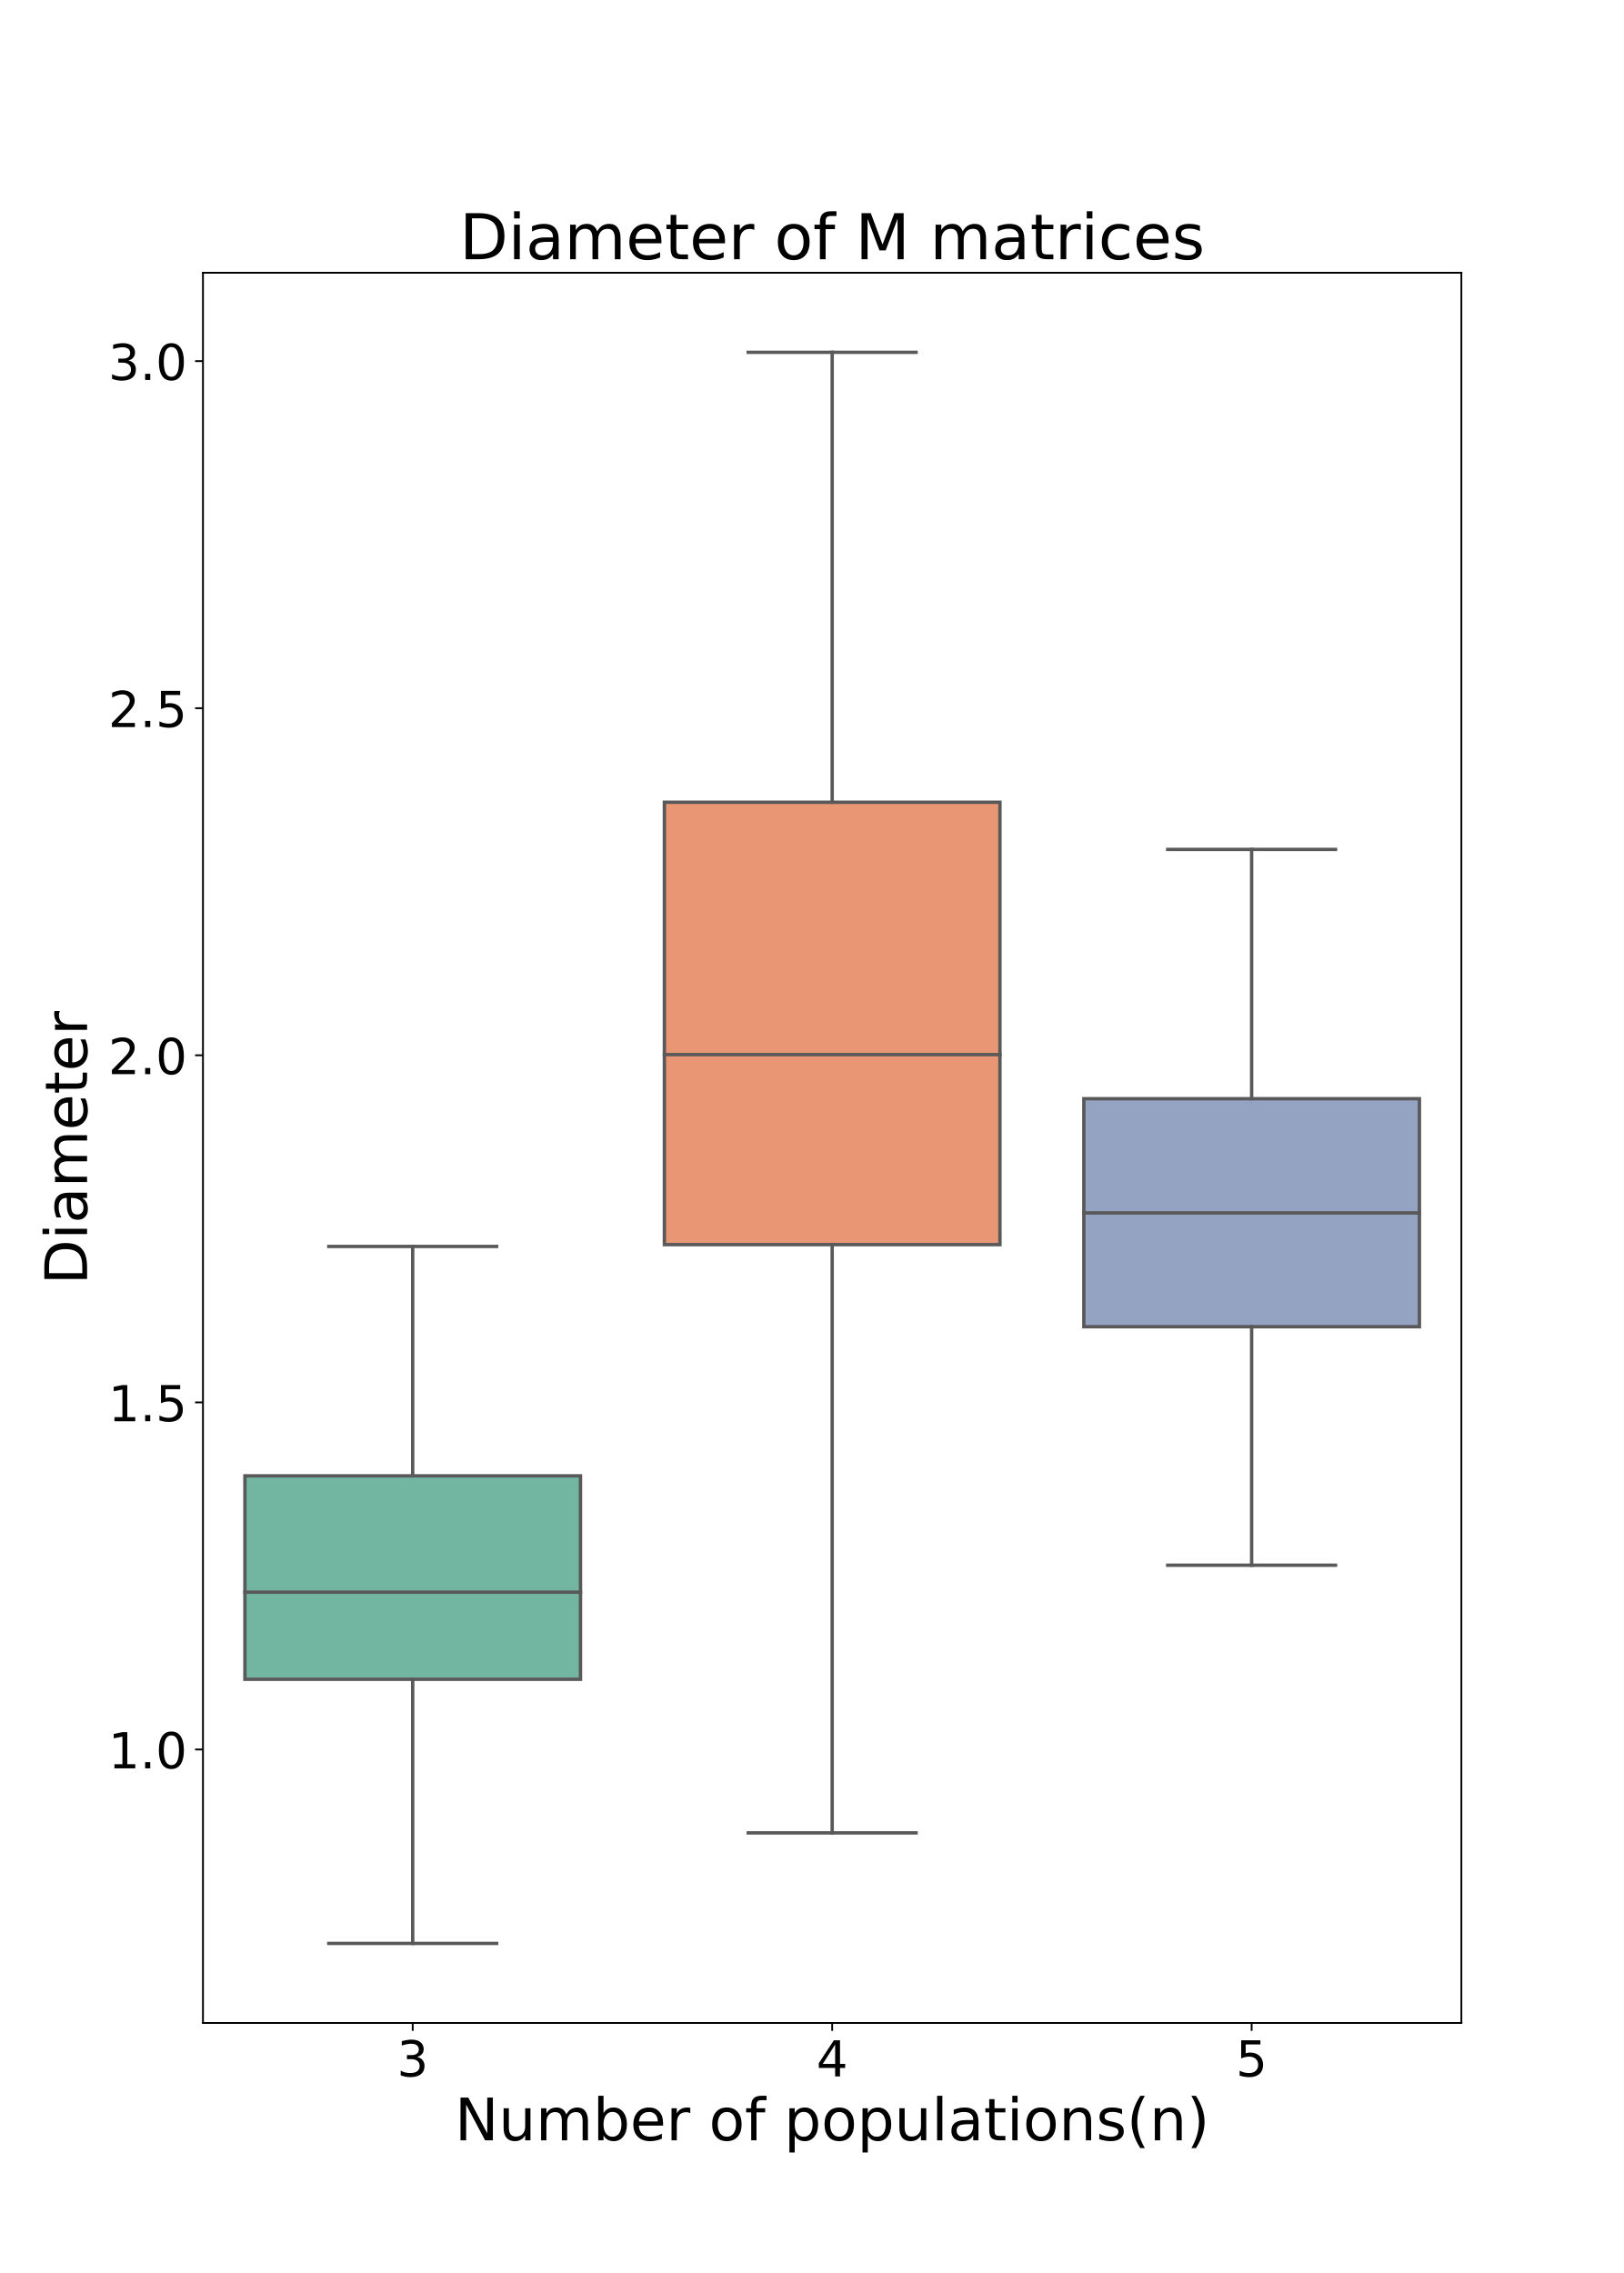
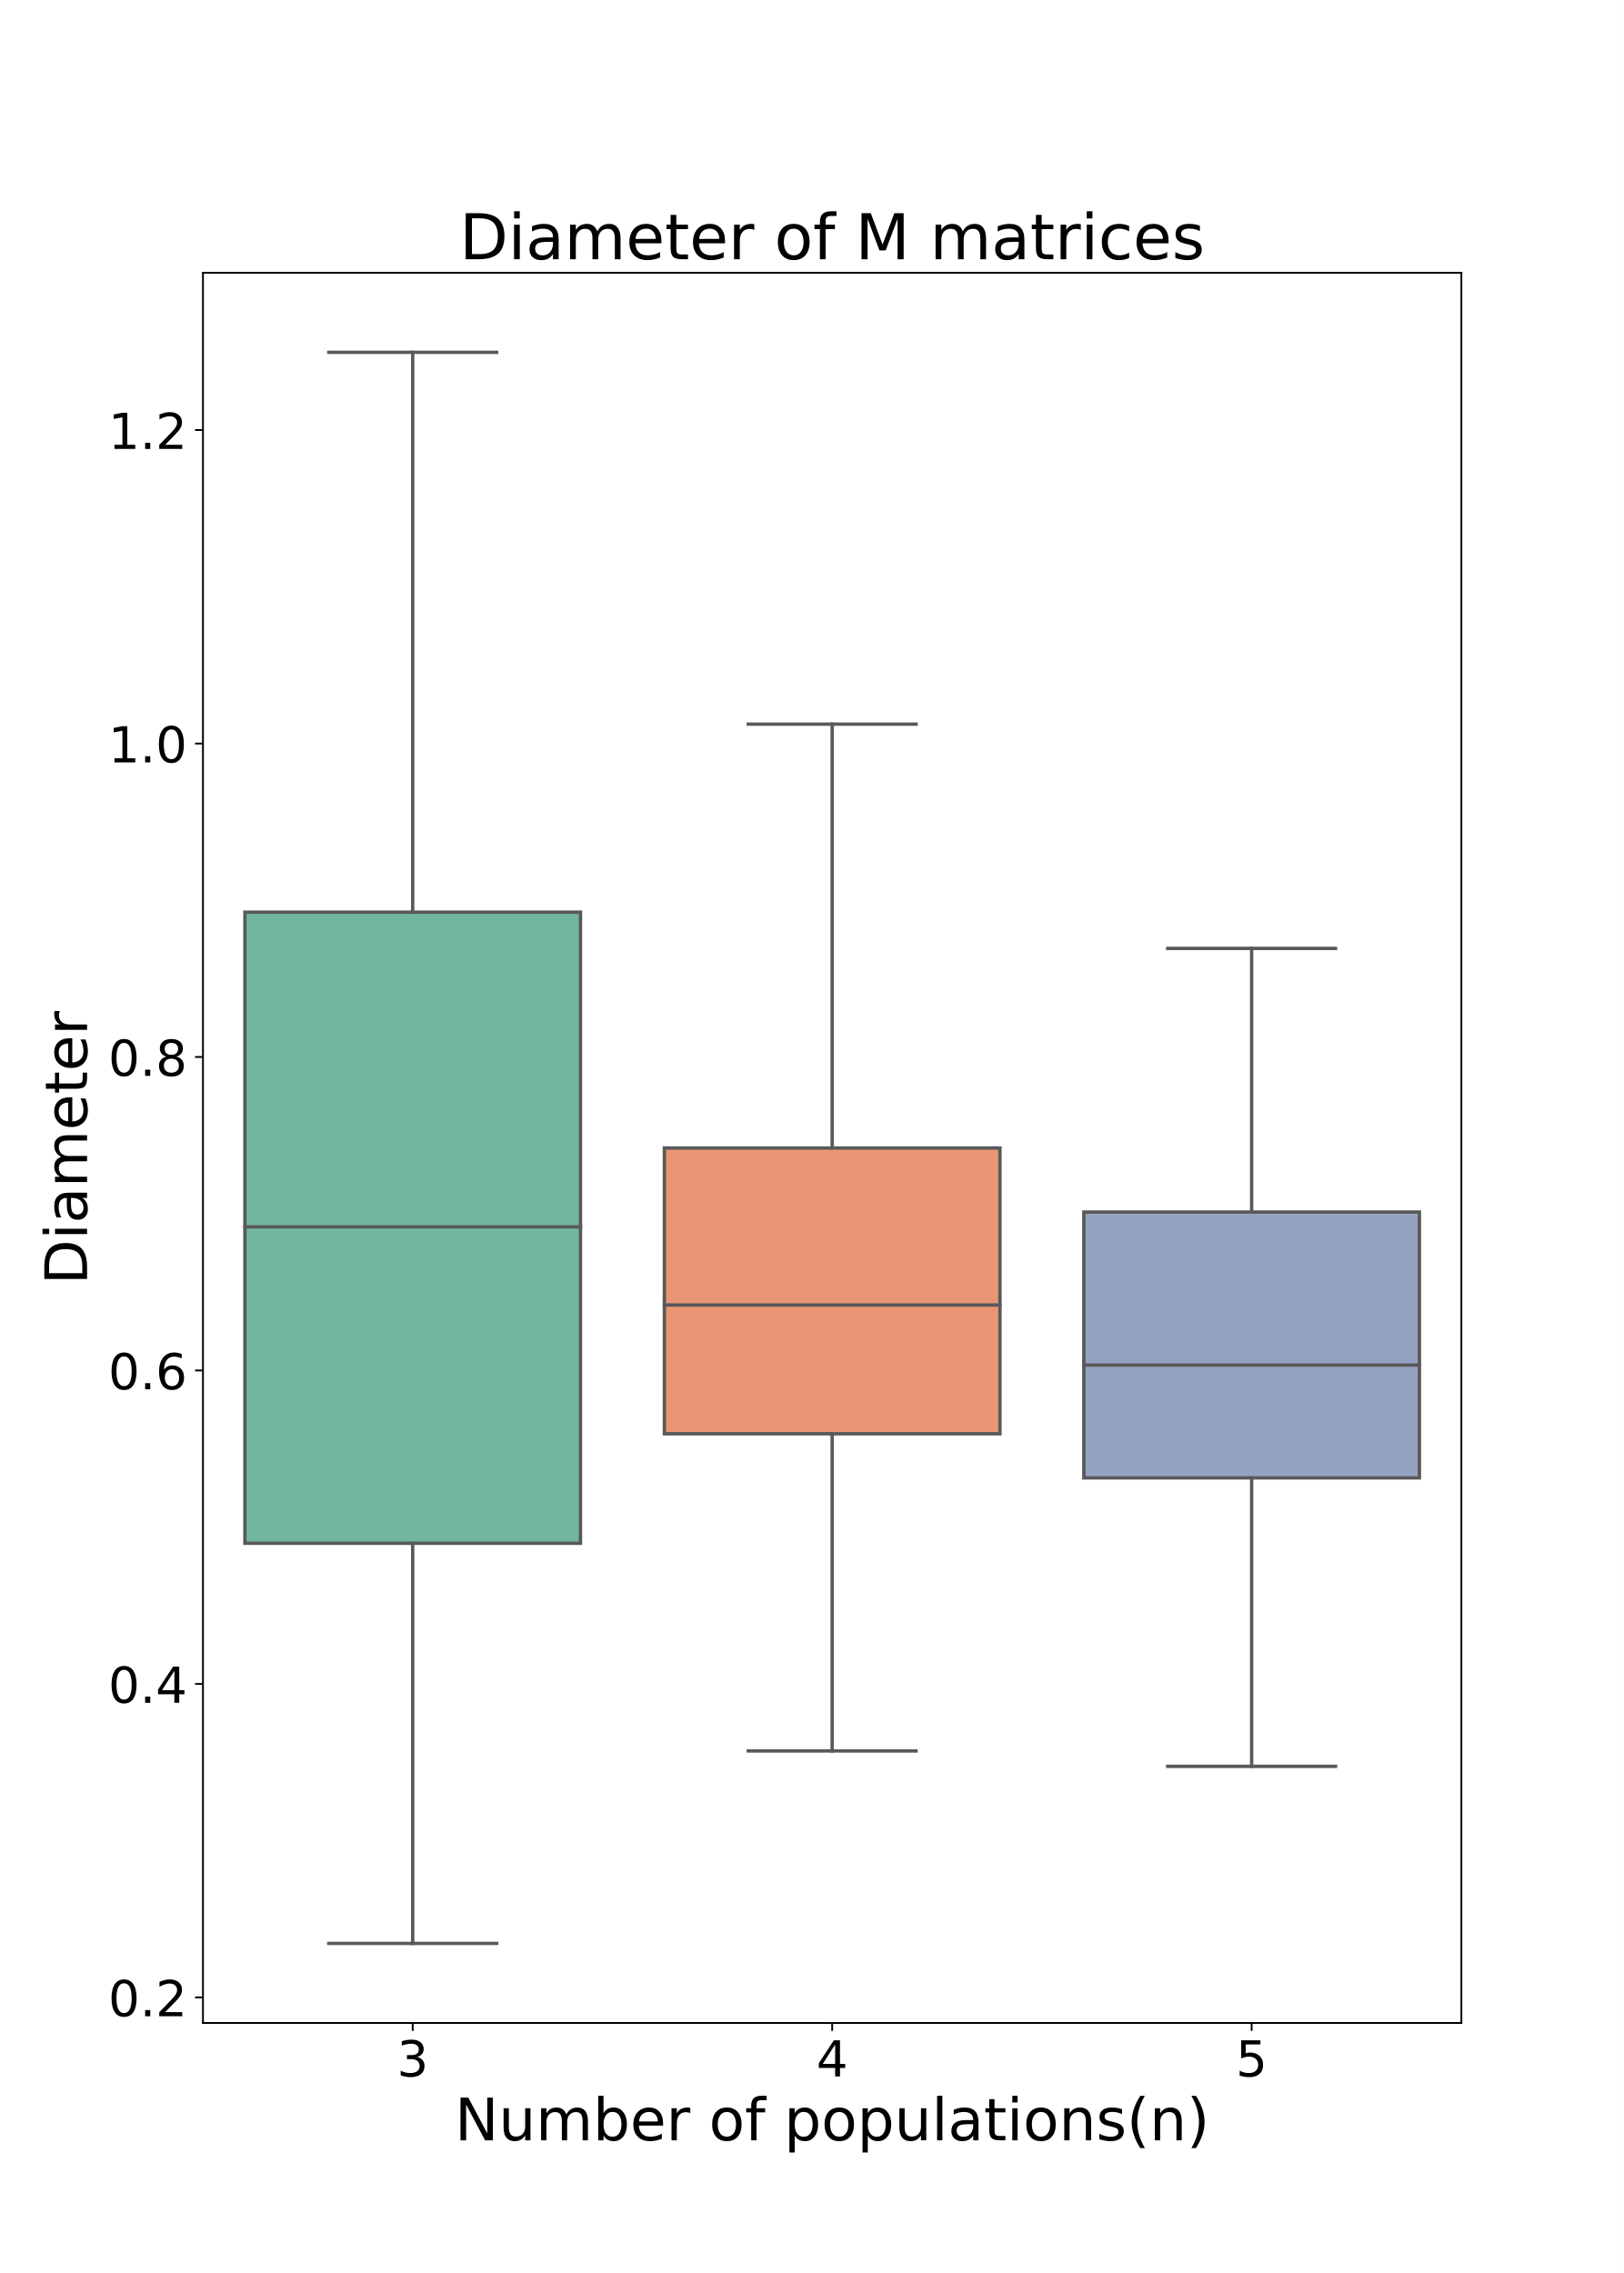
<svg xmlns="http://www.w3.org/2000/svg" xmlns:xlink="http://www.w3.org/1999/xlink" width="720pt" height="1008pt" viewBox="0 0 720 1008" version="1.1">
  <defs>
    <style type="text/css">*{stroke-linejoin: round; stroke-linecap: butt}</style>
  </defs>
  <g id="figure_1">
    <g id="patch_1">
      <path d="M 0 1008  L 720 1008  L 720 0  L 0 0  z " style="fill: #ffffff" />
    </g>
    <g id="axes_1">
      <g id="patch_2">
        <path d="M 90 897.12  L 648 897.12  L 648 120.96  L 90 120.96  z " style="fill: #ffffff" />
      </g>
      <g id="patch_3">
-         <path d="M 108.6 744.711  L 257.4 744.711  L 257.4 654.485  L 108.6 654.485  L 108.6 744.711  z " clip-path="url(#pb77dc1130f)" style="fill: #72b6a1; stroke: #595959; stroke-width: 1.5; stroke-linejoin: miter" />
+         <path d="M 108.6 684.39  L 257.4 684.39  L 257.4 404.518  L 108.6 404.518  L 108.6 684.39  z " clip-path="url(#pb9b2163ecf)" style="fill: #72b6a1; stroke: #595959; stroke-width: 1.5; stroke-linejoin: miter" />
      </g>
      <g id="patch_4">
-         <path d="M 294.6 551.955  L 443.4 551.955  L 443.4 355.772  L 294.6 355.772  L 294.6 551.955  z " clip-path="url(#pb77dc1130f)" style="fill: #e99675; stroke: #595959; stroke-width: 1.5; stroke-linejoin: miter" />
+         <path d="M 294.6 635.833  L 443.4 635.833  L 443.4 509.092  L 294.6 509.092  L 294.6 635.833  z " clip-path="url(#pb9b2163ecf)" style="fill: #e99675; stroke: #595959; stroke-width: 1.5; stroke-linejoin: miter" />
      </g>
      <g id="patch_5">
-         <path d="M 480.6 588.361  L 629.4 588.361  L 629.4 487.24  L 480.6 487.24  L 480.6 588.361  z " clip-path="url(#pb77dc1130f)" style="fill: #95a3c3; stroke: #595959; stroke-width: 1.5; stroke-linejoin: miter" />
+         <path d="M 480.6 655.4  L 629.4 655.4  L 629.4 537.51  L 480.6 537.51  L 480.6 655.4  z " clip-path="url(#pb9b2163ecf)" style="fill: #95a3c3; stroke: #595959; stroke-width: 1.5; stroke-linejoin: miter" />
      </g>
      <g id="matplotlib.axis_1">
        <g id="xtick_1">
          <g id="line2d_1">
            <defs>
-               <path id="m8598c4f125" d="M 0 0  L 0 3.5  " style="stroke: #000000; stroke-width: 0.8" />
+               <path id="mfe6430cfe4" d="M 0 0  L 0 3.5  " style="stroke: #000000; stroke-width: 0.8" />
            </defs>
            <g>
-               <use xlink:href="#m8598c4f125" x="183" y="897.12" style="stroke: #000000; stroke-width: 0.8" />
+               <use xlink:href="#mfe6430cfe4" x="183" y="897.12" style="stroke: #000000; stroke-width: 0.8" />
            </g>
          </g>
          <g id="text_1">
            <g transform="translate(176.0012 920.8366) scale(0.22 -0.22)">
              <defs>
                <path id="DejaVuSans-33" d="M 2597 2516  Q 3050 2419 3304 2112  Q 3559 1806 3559 1356  Q 3559 666 3084 287  Q 2609 -91 1734 -91  Q 1441 -91 1130 -33  Q 819 25 488 141  L 488 750  Q 750 597 1062 519  Q 1375 441 1716 441  Q 2309 441 2620 675  Q 2931 909 2931 1356  Q 2931 1769 2642 2001  Q 2353 2234 1838 2234  L 1294 2234  L 1294 2753  L 1863 2753  Q 2328 2753 2575 2939  Q 2822 3125 2822 3475  Q 2822 3834 2567 4026  Q 2313 4219 1838 4219  Q 1578 4219 1281 4162  Q 984 4106 628 3988  L 628 4550  Q 988 4650 1302 4700  Q 1616 4750 1894 4750  Q 2613 4750 3031 4423  Q 3450 4097 3450 3541  Q 3450 3153 3228 2886  Q 3006 2619 2597 2516  z " transform="scale(0.015625)" />
              </defs>
              <use xlink:href="#DejaVuSans-33" />
            </g>
          </g>
        </g>
        <g id="xtick_2">
          <g id="line2d_2">
            <g>
-               <use xlink:href="#m8598c4f125" x="369" y="897.12" style="stroke: #000000; stroke-width: 0.8" />
+               <use xlink:href="#mfe6430cfe4" x="369" y="897.12" style="stroke: #000000; stroke-width: 0.8" />
            </g>
          </g>
          <g id="text_2">
            <g transform="translate(362.0013 920.8366) scale(0.22 -0.22)">
              <defs>
                <path id="DejaVuSans-34" d="M 2419 4116  L 825 1625  L 2419 1625  L 2419 4116  z M 2253 4666  L 3047 4666  L 3047 1625  L 3713 1625  L 3713 1100  L 3047 1100  L 3047 0  L 2419 0  L 2419 1100  L 313 1100  L 313 1709  L 2253 4666  z " transform="scale(0.015625)" />
              </defs>
              <use xlink:href="#DejaVuSans-34" />
            </g>
          </g>
        </g>
        <g id="xtick_3">
          <g id="line2d_3">
            <g>
-               <use xlink:href="#m8598c4f125" x="555" y="897.12" style="stroke: #000000; stroke-width: 0.8" />
+               <use xlink:href="#mfe6430cfe4" x="555" y="897.12" style="stroke: #000000; stroke-width: 0.8" />
            </g>
          </g>
          <g id="text_3">
            <g transform="translate(548.0013 920.8366) scale(0.22 -0.22)">
              <defs>
                <path id="DejaVuSans-35" d="M 691 4666  L 3169 4666  L 3169 4134  L 1269 4134  L 1269 2991  Q 1406 3038 1543 3061  Q 1681 3084 1819 3084  Q 2600 3084 3056 2656  Q 3513 2228 3513 1497  Q 3513 744 3044 326  Q 2575 -91 1722 -91  Q 1428 -91 1123 -41  Q 819 9 494 109  L 494 744  Q 775 591 1075 516  Q 1375 441 1709 441  Q 2250 441 2565 725  Q 2881 1009 2881 1497  Q 2881 1984 2565 2268  Q 2250 2553 1709 2553  Q 1456 2553 1204 2497  Q 953 2441 691 2322  L 691 4666  z " transform="scale(0.015625)" />
              </defs>
              <use xlink:href="#DejaVuSans-35" />
            </g>
          </g>
        </g>
        <g id="text_4">
          <g transform="translate(201.6494 949.1678) scale(0.26 -0.26)">
            <defs>
              <path id="DejaVuSans-4e" d="M 628 4666  L 1478 4666  L 3547 763  L 3547 4666  L 4159 4666  L 4159 0  L 3309 0  L 1241 3903  L 1241 0  L 628 0  L 628 4666  z " transform="scale(0.015625)" />
              <path id="DejaVuSans-75" d="M 544 1381  L 544 3500  L 1119 3500  L 1119 1403  Q 1119 906 1312 657  Q 1506 409 1894 409  Q 2359 409 2629 706  Q 2900 1003 2900 1516  L 2900 3500  L 3475 3500  L 3475 0  L 2900 0  L 2900 538  Q 2691 219 2414 64  Q 2138 -91 1772 -91  Q 1169 -91 856 284  Q 544 659 544 1381  z M 1991 3584  L 1991 3584  z " transform="scale(0.015625)" />
              <path id="DejaVuSans-6d" d="M 3328 2828  Q 3544 3216 3844 3400  Q 4144 3584 4550 3584  Q 5097 3584 5394 3201  Q 5691 2819 5691 2113  L 5691 0  L 5113 0  L 5113 2094  Q 5113 2597 4934 2840  Q 4756 3084 4391 3084  Q 3944 3084 3684 2787  Q 3425 2491 3425 1978  L 3425 0  L 2847 0  L 2847 2094  Q 2847 2600 2669 2842  Q 2491 3084 2119 3084  Q 1678 3084 1418 2786  Q 1159 2488 1159 1978  L 1159 0  L 581 0  L 581 3500  L 1159 3500  L 1159 2956  Q 1356 3278 1631 3431  Q 1906 3584 2284 3584  Q 2666 3584 2933 3390  Q 3200 3197 3328 2828  z " transform="scale(0.015625)" />
              <path id="DejaVuSans-62" d="M 3116 1747  Q 3116 2381 2855 2742  Q 2594 3103 2138 3103  Q 1681 3103 1420 2742  Q 1159 2381 1159 1747  Q 1159 1113 1420 752  Q 1681 391 2138 391  Q 2594 391 2855 752  Q 3116 1113 3116 1747  z M 1159 2969  Q 1341 3281 1617 3432  Q 1894 3584 2278 3584  Q 2916 3584 3314 3078  Q 3713 2572 3713 1747  Q 3713 922 3314 415  Q 2916 -91 2278 -91  Q 1894 -91 1617 61  Q 1341 213 1159 525  L 1159 0  L 581 0  L 581 4863  L 1159 4863  L 1159 2969  z " transform="scale(0.015625)" />
              <path id="DejaVuSans-65" d="M 3597 1894  L 3597 1613  L 953 1613  Q 991 1019 1311 708  Q 1631 397 2203 397  Q 2534 397 2845 478  Q 3156 559 3463 722  L 3463 178  Q 3153 47 2828 -22  Q 2503 -91 2169 -91  Q 1331 -91 842 396  Q 353 884 353 1716  Q 353 2575 817 3079  Q 1281 3584 2069 3584  Q 2775 3584 3186 3129  Q 3597 2675 3597 1894  z M 3022 2063  Q 3016 2534 2758 2815  Q 2500 3097 2075 3097  Q 1594 3097 1305 2825  Q 1016 2553 972 2059  L 3022 2063  z " transform="scale(0.015625)" />
              <path id="DejaVuSans-72" d="M 2631 2963  Q 2534 3019 2420 3045  Q 2306 3072 2169 3072  Q 1681 3072 1420 2755  Q 1159 2438 1159 1844  L 1159 0  L 581 0  L 581 3500  L 1159 3500  L 1159 2956  Q 1341 3275 1631 3429  Q 1922 3584 2338 3584  Q 2397 3584 2469 3576  Q 2541 3569 2628 3553  L 2631 2963  z " transform="scale(0.015625)" />
              <path id="DejaVuSans-20" transform="scale(0.015625)" />
              <path id="DejaVuSans-6f" d="M 1959 3097  Q 1497 3097 1228 2736  Q 959 2375 959 1747  Q 959 1119 1226 758  Q 1494 397 1959 397  Q 2419 397 2687 759  Q 2956 1122 2956 1747  Q 2956 2369 2687 2733  Q 2419 3097 1959 3097  z M 1959 3584  Q 2709 3584 3137 3096  Q 3566 2609 3566 1747  Q 3566 888 3137 398  Q 2709 -91 1959 -91  Q 1206 -91 779 398  Q 353 888 353 1747  Q 353 2609 779 3096  Q 1206 3584 1959 3584  z " transform="scale(0.015625)" />
              <path id="DejaVuSans-66" d="M 2375 4863  L 2375 4384  L 1825 4384  Q 1516 4384 1395 4259  Q 1275 4134 1275 3809  L 1275 3500  L 2222 3500  L 2222 3053  L 1275 3053  L 1275 0  L 697 0  L 697 3053  L 147 3053  L 147 3500  L 697 3500  L 697 3744  Q 697 4328 969 4595  Q 1241 4863 1831 4863  L 2375 4863  z " transform="scale(0.015625)" />
              <path id="DejaVuSans-70" d="M 1159 525  L 1159 -1331  L 581 -1331  L 581 3500  L 1159 3500  L 1159 2969  Q 1341 3281 1617 3432  Q 1894 3584 2278 3584  Q 2916 3584 3314 3078  Q 3713 2572 3713 1747  Q 3713 922 3314 415  Q 2916 -91 2278 -91  Q 1894 -91 1617 61  Q 1341 213 1159 525  z M 3116 1747  Q 3116 2381 2855 2742  Q 2594 3103 2138 3103  Q 1681 3103 1420 2742  Q 1159 2381 1159 1747  Q 1159 1113 1420 752  Q 1681 391 2138 391  Q 2594 391 2855 752  Q 3116 1113 3116 1747  z " transform="scale(0.015625)" />
              <path id="DejaVuSans-6c" d="M 603 4863  L 1178 4863  L 1178 0  L 603 0  L 603 4863  z " transform="scale(0.015625)" />
              <path id="DejaVuSans-61" d="M 2194 1759  Q 1497 1759 1228 1600  Q 959 1441 959 1056  Q 959 750 1161 570  Q 1363 391 1709 391  Q 2188 391 2477 730  Q 2766 1069 2766 1631  L 2766 1759  L 2194 1759  z M 3341 1997  L 3341 0  L 2766 0  L 2766 531  Q 2569 213 2275 61  Q 1981 -91 1556 -91  Q 1019 -91 701 211  Q 384 513 384 1019  Q 384 1609 779 1909  Q 1175 2209 1959 2209  L 2766 2209  L 2766 2266  Q 2766 2663 2505 2880  Q 2244 3097 1772 3097  Q 1472 3097 1187 3025  Q 903 2953 641 2809  L 641 3341  Q 956 3463 1253 3523  Q 1550 3584 1831 3584  Q 2591 3584 2966 3190  Q 3341 2797 3341 1997  z " transform="scale(0.015625)" />
              <path id="DejaVuSans-74" d="M 1172 4494  L 1172 3500  L 2356 3500  L 2356 3053  L 1172 3053  L 1172 1153  Q 1172 725 1289 603  Q 1406 481 1766 481  L 2356 481  L 2356 0  L 1766 0  Q 1100 0 847 248  Q 594 497 594 1153  L 594 3053  L 172 3053  L 172 3500  L 594 3500  L 594 4494  L 1172 4494  z " transform="scale(0.015625)" />
              <path id="DejaVuSans-69" d="M 603 3500  L 1178 3500  L 1178 0  L 603 0  L 603 3500  z M 603 4863  L 1178 4863  L 1178 4134  L 603 4134  L 603 4863  z " transform="scale(0.015625)" />
              <path id="DejaVuSans-6e" d="M 3513 2113  L 3513 0  L 2938 0  L 2938 2094  Q 2938 2591 2744 2837  Q 2550 3084 2163 3084  Q 1697 3084 1428 2787  Q 1159 2491 1159 1978  L 1159 0  L 581 0  L 581 3500  L 1159 3500  L 1159 2956  Q 1366 3272 1645 3428  Q 1925 3584 2291 3584  Q 2894 3584 3203 3211  Q 3513 2838 3513 2113  z " transform="scale(0.015625)" />
              <path id="DejaVuSans-73" d="M 2834 3397  L 2834 2853  Q 2591 2978 2328 3040  Q 2066 3103 1784 3103  Q 1356 3103 1142 2972  Q 928 2841 928 2578  Q 928 2378 1081 2264  Q 1234 2150 1697 2047  L 1894 2003  Q 2506 1872 2764 1633  Q 3022 1394 3022 966  Q 3022 478 2636 193  Q 2250 -91 1575 -91  Q 1294 -91 989 -36  Q 684 19 347 128  L 347 722  Q 666 556 975 473  Q 1284 391 1588 391  Q 1994 391 2212 530  Q 2431 669 2431 922  Q 2431 1156 2273 1281  Q 2116 1406 1581 1522  L 1381 1569  Q 847 1681 609 1914  Q 372 2147 372 2553  Q 372 3047 722 3315  Q 1072 3584 1716 3584  Q 2034 3584 2315 3537  Q 2597 3491 2834 3397  z " transform="scale(0.015625)" />
              <path id="DejaVuSans-28" d="M 1984 4856  Q 1566 4138 1362 3434  Q 1159 2731 1159 2009  Q 1159 1288 1364 580  Q 1569 -128 1984 -844  L 1484 -844  Q 1016 -109 783 600  Q 550 1309 550 2009  Q 550 2706 781 3412  Q 1013 4119 1484 4856  L 1984 4856  z " transform="scale(0.015625)" />
              <path id="DejaVuSans-29" d="M 513 4856  L 1013 4856  Q 1481 4119 1714 3412  Q 1947 2706 1947 2009  Q 1947 1309 1714 600  Q 1481 -109 1013 -844  L 513 -844  Q 928 -128 1133 580  Q 1338 1288 1338 2009  Q 1338 2731 1133 3434  Q 928 4138 513 4856  z " transform="scale(0.015625)" />
            </defs>
            <use xlink:href="#DejaVuSans-4e" />
            <use xlink:href="#DejaVuSans-75" x="74.805" />
            <use xlink:href="#DejaVuSans-6d" x="138.184" />
            <use xlink:href="#DejaVuSans-62" x="235.596" />
            <use xlink:href="#DejaVuSans-65" x="299.072" />
            <use xlink:href="#DejaVuSans-72" x="360.596" />
            <use xlink:href="#DejaVuSans-20" x="401.709" />
            <use xlink:href="#DejaVuSans-6f" x="433.496" />
            <use xlink:href="#DejaVuSans-66" x="494.678" />
            <use xlink:href="#DejaVuSans-20" x="529.883" />
            <use xlink:href="#DejaVuSans-70" x="561.67" />
            <use xlink:href="#DejaVuSans-6f" x="625.146" />
            <use xlink:href="#DejaVuSans-70" x="686.328" />
            <use xlink:href="#DejaVuSans-75" x="749.805" />
            <use xlink:href="#DejaVuSans-6c" x="813.184" />
            <use xlink:href="#DejaVuSans-61" x="840.967" />
            <use xlink:href="#DejaVuSans-74" x="902.246" />
            <use xlink:href="#DejaVuSans-69" x="941.455" />
            <use xlink:href="#DejaVuSans-6f" x="969.238" />
            <use xlink:href="#DejaVuSans-6e" x="1030.42" />
            <use xlink:href="#DejaVuSans-73" x="1093.799" />
            <use xlink:href="#DejaVuSans-28" x="1145.898" />
            <use xlink:href="#DejaVuSans-6e" x="1184.912" />
            <use xlink:href="#DejaVuSans-29" x="1248.291" />
          </g>
        </g>
      </g>
      <g id="matplotlib.axis_2">
        <g id="ytick_1">
          <g id="line2d_4">
            <defs>
-               <path id="mb754749332" d="M 0 0  L -3.5 0  " style="stroke: #000000; stroke-width: 0.8" />
+               <path id="m94e5a70279" d="M 0 0  L -3.5 0  " style="stroke: #000000; stroke-width: 0.8" />
            </defs>
            <g>
-               <use xlink:href="#mb754749332" x="90" y="775.834" style="stroke: #000000; stroke-width: 0.8" />
+               <use xlink:href="#m94e5a70279" x="90" y="885.776" style="stroke: #000000; stroke-width: 0.8" />
            </g>
          </g>
          <g id="text_5">
-             <g transform="translate(48.01313 784.1927) scale(0.22 -0.22)">
-               <defs>
-                 <path id="DejaVuSans-31" d="M 794 531  L 1825 531  L 1825 4091  L 703 3866  L 703 4441  L 1819 4666  L 2450 4666  L 2450 531  L 3481 531  L 3481 0  L 794 0  L 794 531  z " transform="scale(0.015625)" />
+             <g transform="translate(48.01313 894.1347) scale(0.22 -0.22)">
+               <defs>
+                 <path id="DejaVuSans-30" d="M 2034 4250  Q 1547 4250 1301 3770  Q 1056 3291 1056 2328  Q 1056 1369 1301 889  Q 1547 409 2034 409  Q 2525 409 2770 889  Q 3016 1369 3016 2328  Q 3016 3291 2770 3770  Q 2525 4250 2034 4250  z M 2034 4750  Q 2819 4750 3233 4129  Q 3647 3509 3647 2328  Q 3647 1150 3233 529  Q 2819 -91 2034 -91  Q 1250 -91 836 529  Q 422 1150 422 2328  Q 422 3509 836 4129  Q 1250 4750 2034 4750  z " transform="scale(0.015625)" />
                <path id="DejaVuSans-2e" d="M 684 794  L 1344 794  L 1344 0  L 684 0  L 684 794  z " transform="scale(0.015625)" />
-                 <path id="DejaVuSans-30" d="M 2034 4250  Q 1547 4250 1301 3770  Q 1056 3291 1056 2328  Q 1056 1369 1301 889  Q 1547 409 2034 409  Q 2525 409 2770 889  Q 3016 1369 3016 2328  Q 3016 3291 2770 3770  Q 2525 4250 2034 4250  z M 2034 4750  Q 2819 4750 3233 4129  Q 3647 3509 3647 2328  Q 3647 1150 3233 529  Q 2819 -91 2034 -91  Q 1250 -91 836 529  Q 422 1150 422 2328  Q 422 3509 836 4129  Q 1250 4750 2034 4750  z " transform="scale(0.015625)" />
-               </defs>
-               <use xlink:href="#DejaVuSans-31" />
-               <use xlink:href="#DejaVuSans-2e" x="63.623" />
-               <use xlink:href="#DejaVuSans-30" x="95.41" />
+                 <path id="DejaVuSans-32" d="M 1228 531  L 3431 531  L 3431 0  L 469 0  L 469 531  Q 828 903 1448 1529  Q 2069 2156 2228 2338  Q 2531 2678 2651 2914  Q 2772 3150 2772 3378  Q 2772 3750 2511 3984  Q 2250 4219 1831 4219  Q 1534 4219 1204 4116  Q 875 4013 500 3803  L 500 4441  Q 881 4594 1212 4672  Q 1544 4750 1819 4750  Q 2544 4750 2975 4387  Q 3406 4025 3406 3419  Q 3406 3131 3298 2873  Q 3191 2616 2906 2266  Q 2828 2175 2409 1742  Q 1991 1309 1228 531  z " transform="scale(0.015625)" />
+               </defs>
+               <use xlink:href="#DejaVuSans-30" />
+               <use xlink:href="#DejaVuSans-2e" x="63.623" />
+               <use xlink:href="#DejaVuSans-32" x="95.41" />
            </g>
          </g>
        </g>
        <g id="ytick_2">
          <g id="line2d_5">
            <g>
-               <use xlink:href="#mb754749332" x="90" y="621.913" style="stroke: #000000; stroke-width: 0.8" />
+               <use xlink:href="#m94e5a70279" x="90" y="746.766" style="stroke: #000000; stroke-width: 0.8" />
            </g>
          </g>
          <g id="text_6">
-             <g transform="translate(48.01313 630.2712) scale(0.22 -0.22)">
-               <use xlink:href="#DejaVuSans-31" />
-               <use xlink:href="#DejaVuSans-2e" x="63.623" />
-               <use xlink:href="#DejaVuSans-35" x="95.41" />
+             <g transform="translate(48.01313 755.124) scale(0.22 -0.22)">
+               <use xlink:href="#DejaVuSans-30" />
+               <use xlink:href="#DejaVuSans-2e" x="63.623" />
+               <use xlink:href="#DejaVuSans-34" x="95.41" />
            </g>
          </g>
        </g>
        <g id="ytick_3">
          <g id="line2d_6">
            <g>
-               <use xlink:href="#mb754749332" x="90" y="467.991" style="stroke: #000000; stroke-width: 0.8" />
+               <use xlink:href="#m94e5a70279" x="90" y="607.755" style="stroke: #000000; stroke-width: 0.8" />
            </g>
          </g>
          <g id="text_7">
-             <g transform="translate(48.01313 476.3498) scale(0.22 -0.22)">
-               <defs>
-                 <path id="DejaVuSans-32" d="M 1228 531  L 3431 531  L 3431 0  L 469 0  L 469 531  Q 828 903 1448 1529  Q 2069 2156 2228 2338  Q 2531 2678 2651 2914  Q 2772 3150 2772 3378  Q 2772 3750 2511 3984  Q 2250 4219 1831 4219  Q 1534 4219 1204 4116  Q 875 4013 500 3803  L 500 4441  Q 881 4594 1212 4672  Q 1544 4750 1819 4750  Q 2544 4750 2975 4387  Q 3406 4025 3406 3419  Q 3406 3131 3298 2873  Q 3191 2616 2906 2266  Q 2828 2175 2409 1742  Q 1991 1309 1228 531  z " transform="scale(0.015625)" />
-               </defs>
-               <use xlink:href="#DejaVuSans-32" />
-               <use xlink:href="#DejaVuSans-2e" x="63.623" />
-               <use xlink:href="#DejaVuSans-30" x="95.41" />
+             <g transform="translate(48.01313 616.1133) scale(0.22 -0.22)">
+               <defs>
+                 <path id="DejaVuSans-36" d="M 2113 2584  Q 1688 2584 1439 2293  Q 1191 2003 1191 1497  Q 1191 994 1439 701  Q 1688 409 2113 409  Q 2538 409 2786 701  Q 3034 994 3034 1497  Q 3034 2003 2786 2293  Q 2538 2584 2113 2584  z M 3366 4563  L 3366 3988  Q 3128 4100 2886 4159  Q 2644 4219 2406 4219  Q 1781 4219 1451 3797  Q 1122 3375 1075 2522  Q 1259 2794 1537 2939  Q 1816 3084 2150 3084  Q 2853 3084 3261 2657  Q 3669 2231 3669 1497  Q 3669 778 3244 343  Q 2819 -91 2113 -91  Q 1303 -91 875 529  Q 447 1150 447 2328  Q 447 3434 972 4092  Q 1497 4750 2381 4750  Q 2619 4750 2861 4703  Q 3103 4656 3366 4563  z " transform="scale(0.015625)" />
+               </defs>
+               <use xlink:href="#DejaVuSans-30" />
+               <use xlink:href="#DejaVuSans-2e" x="63.623" />
+               <use xlink:href="#DejaVuSans-36" x="95.41" />
            </g>
          </g>
        </g>
        <g id="ytick_4">
          <g id="line2d_7">
            <g>
-               <use xlink:href="#mb754749332" x="90" y="314.07" style="stroke: #000000; stroke-width: 0.8" />
+               <use xlink:href="#m94e5a70279" x="90" y="468.744" style="stroke: #000000; stroke-width: 0.8" />
            </g>
          </g>
          <g id="text_8">
-             <g transform="translate(48.01313 322.4283) scale(0.22 -0.22)">
-               <use xlink:href="#DejaVuSans-32" />
-               <use xlink:href="#DejaVuSans-2e" x="63.623" />
-               <use xlink:href="#DejaVuSans-35" x="95.41" />
+             <g transform="translate(48.01313 477.1026) scale(0.22 -0.22)">
+               <defs>
+                 <path id="DejaVuSans-38" d="M 2034 2216  Q 1584 2216 1326 1975  Q 1069 1734 1069 1313  Q 1069 891 1326 650  Q 1584 409 2034 409  Q 2484 409 2743 651  Q 3003 894 3003 1313  Q 3003 1734 2745 1975  Q 2488 2216 2034 2216  z M 1403 2484  Q 997 2584 770 2862  Q 544 3141 544 3541  Q 544 4100 942 4425  Q 1341 4750 2034 4750  Q 2731 4750 3128 4425  Q 3525 4100 3525 3541  Q 3525 3141 3298 2862  Q 3072 2584 2669 2484  Q 3125 2378 3379 2068  Q 3634 1759 3634 1313  Q 3634 634 3220 271  Q 2806 -91 2034 -91  Q 1263 -91 848 271  Q 434 634 434 1313  Q 434 1759 690 2068  Q 947 2378 1403 2484  z M 1172 3481  Q 1172 3119 1398 2916  Q 1625 2713 2034 2713  Q 2441 2713 2670 2916  Q 2900 3119 2900 3481  Q 2900 3844 2670 4047  Q 2441 4250 2034 4250  Q 1625 4250 1398 4047  Q 1172 3844 1172 3481  z " transform="scale(0.015625)" />
+               </defs>
+               <use xlink:href="#DejaVuSans-30" />
+               <use xlink:href="#DejaVuSans-2e" x="63.623" />
+               <use xlink:href="#DejaVuSans-38" x="95.41" />
            </g>
          </g>
        </g>
        <g id="ytick_5">
          <g id="line2d_8">
            <g>
-               <use xlink:href="#mb754749332" x="90" y="160.149" style="stroke: #000000; stroke-width: 0.8" />
+               <use xlink:href="#m94e5a70279" x="90" y="329.734" style="stroke: #000000; stroke-width: 0.8" />
            </g>
          </g>
          <g id="text_9">
-             <g transform="translate(48.01313 168.5068) scale(0.22 -0.22)">
-               <use xlink:href="#DejaVuSans-33" />
+             <g transform="translate(48.01313 338.0919) scale(0.22 -0.22)">
+               <defs>
+                 <path id="DejaVuSans-31" d="M 794 531  L 1825 531  L 1825 4091  L 703 3866  L 703 4441  L 1819 4666  L 2450 4666  L 2450 531  L 3481 531  L 3481 0  L 794 0  L 794 531  z " transform="scale(0.015625)" />
+               </defs>
+               <use xlink:href="#DejaVuSans-31" />
              <use xlink:href="#DejaVuSans-2e" x="63.623" />
              <use xlink:href="#DejaVuSans-30" x="95.41" />
            </g>
          </g>
        </g>
-         <g id="text_10">
+         <g id="ytick_6">
+           <g id="line2d_9">
+             <g>
+               <use xlink:href="#m94e5a70279" x="90" y="190.723" style="stroke: #000000; stroke-width: 0.8" />
+             </g>
+           </g>
+           <g id="text_10">
+             <g transform="translate(48.01313 199.0813) scale(0.22 -0.22)">
+               <use xlink:href="#DejaVuSans-31" />
+               <use xlink:href="#DejaVuSans-2e" x="63.623" />
+               <use xlink:href="#DejaVuSans-32" x="95.41" />
+             </g>
+           </g>
+         </g>
+         <g id="text_11">
          <g transform="translate(38.60594 569.7297) rotate(-90) scale(0.26 -0.26)">
            <defs>
              <path id="DejaVuSans-44" d="M 1259 4147  L 1259 519  L 2022 519  Q 2988 519 3436 956  Q 3884 1394 3884 2338  Q 3884 3275 3436 3711  Q 2988 4147 2022 4147  L 1259 4147  z M 628 4666  L 1925 4666  Q 3281 4666 3915 4102  Q 4550 3538 4550 2338  Q 4550 1131 3912 565  Q 3275 0 1925 0  L 628 0  L 628 4666  z " transform="scale(0.015625)" />
            </defs>
            <use xlink:href="#DejaVuSans-44" />
            <use xlink:href="#DejaVuSans-69" x="77.002" />
            <use xlink:href="#DejaVuSans-61" x="104.785" />
            <use xlink:href="#DejaVuSans-6d" x="166.064" />
            <use xlink:href="#DejaVuSans-65" x="263.477" />
            <use xlink:href="#DejaVuSans-74" x="325" />
            <use xlink:href="#DejaVuSans-65" x="364.209" />
            <use xlink:href="#DejaVuSans-72" x="425.732" />
          </g>
        </g>
      </g>
-       <g id="line2d_9">
-         <path d="M 183 744.711  L 183 861.84  " clip-path="url(#pb77dc1130f)" style="fill: none; stroke: #595959; stroke-width: 1.5; stroke-linecap: square" />
-       </g>
      <g id="line2d_10">
-         <path d="M 183 654.485  L 183 552.753  " clip-path="url(#pb77dc1130f)" style="fill: none; stroke: #595959; stroke-width: 1.5; stroke-linecap: square" />
+         <path d="M 183 684.39  L 183 861.84  " clip-path="url(#pb9b2163ecf)" style="fill: none; stroke: #595959; stroke-width: 1.5; stroke-linecap: square" />
      </g>
      <g id="line2d_11">
-         <path d="M 145.8 861.84  L 220.2 861.84  " clip-path="url(#pb77dc1130f)" style="fill: none; stroke: #595959; stroke-width: 1.5; stroke-linecap: square" />
+         <path d="M 183 404.518  L 183 156.24  " clip-path="url(#pb9b2163ecf)" style="fill: none; stroke: #595959; stroke-width: 1.5; stroke-linecap: square" />
      </g>
      <g id="line2d_12">
-         <path d="M 145.8 552.753  L 220.2 552.753  " clip-path="url(#pb77dc1130f)" style="fill: none; stroke: #595959; stroke-width: 1.5; stroke-linecap: square" />
+         <path d="M 145.8 861.84  L 220.2 861.84  " clip-path="url(#pb9b2163ecf)" style="fill: none; stroke: #595959; stroke-width: 1.5; stroke-linecap: square" />
      </g>
      <g id="line2d_13">
-         <path d="M 369 551.955  L 369 812.823  " clip-path="url(#pb77dc1130f)" style="fill: none; stroke: #595959; stroke-width: 1.5; stroke-linecap: square" />
+         <path d="M 145.8 156.24  L 220.2 156.24  " clip-path="url(#pb9b2163ecf)" style="fill: none; stroke: #595959; stroke-width: 1.5; stroke-linecap: square" />
      </g>
      <g id="line2d_14">
-         <path d="M 369 355.772  L 369 156.24  " clip-path="url(#pb77dc1130f)" style="fill: none; stroke: #595959; stroke-width: 1.5; stroke-linecap: square" />
+         <path d="M 369 635.833  L 369 776.495  " clip-path="url(#pb9b2163ecf)" style="fill: none; stroke: #595959; stroke-width: 1.5; stroke-linecap: square" />
      </g>
      <g id="line2d_15">
-         <path d="M 331.8 812.823  L 406.2 812.823  " clip-path="url(#pb77dc1130f)" style="fill: none; stroke: #595959; stroke-width: 1.5; stroke-linecap: square" />
+         <path d="M 369 509.092  L 369 321.144  " clip-path="url(#pb9b2163ecf)" style="fill: none; stroke: #595959; stroke-width: 1.5; stroke-linecap: square" />
      </g>
      <g id="line2d_16">
-         <path d="M 331.8 156.24  L 406.2 156.24  " clip-path="url(#pb77dc1130f)" style="fill: none; stroke: #595959; stroke-width: 1.5; stroke-linecap: square" />
+         <path d="M 331.8 776.495  L 406.2 776.495  " clip-path="url(#pb9b2163ecf)" style="fill: none; stroke: #595959; stroke-width: 1.5; stroke-linecap: square" />
      </g>
      <g id="line2d_17">
-         <path d="M 555 588.361  L 555 694.124  " clip-path="url(#pb77dc1130f)" style="fill: none; stroke: #595959; stroke-width: 1.5; stroke-linecap: square" />
+         <path d="M 331.8 321.144  L 406.2 321.144  " clip-path="url(#pb9b2163ecf)" style="fill: none; stroke: #595959; stroke-width: 1.5; stroke-linecap: square" />
      </g>
      <g id="line2d_18">
-         <path d="M 555 487.24  L 555 376.687  " clip-path="url(#pb77dc1130f)" style="fill: none; stroke: #595959; stroke-width: 1.5; stroke-linecap: square" />
+         <path d="M 555 655.4  L 555 783.32  " clip-path="url(#pb9b2163ecf)" style="fill: none; stroke: #595959; stroke-width: 1.5; stroke-linecap: square" />
      </g>
      <g id="line2d_19">
-         <path d="M 517.8 694.124  L 592.2 694.124  " clip-path="url(#pb77dc1130f)" style="fill: none; stroke: #595959; stroke-width: 1.5; stroke-linecap: square" />
+         <path d="M 555 537.51  L 555 420.592  " clip-path="url(#pb9b2163ecf)" style="fill: none; stroke: #595959; stroke-width: 1.5; stroke-linecap: square" />
      </g>
      <g id="line2d_20">
-         <path d="M 517.8 376.687  L 592.2 376.687  " clip-path="url(#pb77dc1130f)" style="fill: none; stroke: #595959; stroke-width: 1.5; stroke-linecap: square" />
+         <path d="M 517.8 783.32  L 592.2 783.32  " clip-path="url(#pb9b2163ecf)" style="fill: none; stroke: #595959; stroke-width: 1.5; stroke-linecap: square" />
      </g>
      <g id="line2d_21">
-         <path d="M 108.6 706.074  L 257.4 706.074  " clip-path="url(#pb77dc1130f)" style="fill: none; stroke: #595959; stroke-width: 1.5; stroke-linecap: square" />
+         <path d="M 517.8 420.592  L 592.2 420.592  " clip-path="url(#pb9b2163ecf)" style="fill: none; stroke: #595959; stroke-width: 1.5; stroke-linecap: square" />
      </g>
      <g id="line2d_22">
-         <path d="M 294.6 467.679  L 443.4 467.679  " clip-path="url(#pb77dc1130f)" style="fill: none; stroke: #595959; stroke-width: 1.5; stroke-linecap: square" />
+         <path d="M 108.6 544.061  L 257.4 544.061  " clip-path="url(#pb9b2163ecf)" style="fill: none; stroke: #595959; stroke-width: 1.5; stroke-linecap: square" />
      </g>
      <g id="line2d_23">
-         <path d="M 480.6 537.901  L 629.4 537.901  " clip-path="url(#pb77dc1130f)" style="fill: none; stroke: #595959; stroke-width: 1.5; stroke-linecap: square" />
+         <path d="M 294.6 578.717  L 443.4 578.717  " clip-path="url(#pb9b2163ecf)" style="fill: none; stroke: #595959; stroke-width: 1.5; stroke-linecap: square" />
+       </g>
+       <g id="line2d_24">
+         <path d="M 480.6 605.37  L 629.4 605.37  " clip-path="url(#pb9b2163ecf)" style="fill: none; stroke: #595959; stroke-width: 1.5; stroke-linecap: square" />
      </g>
      <g id="patch_6">
        <path d="M 90 897.12  L 90 120.96  " style="fill: none; stroke: #000000; stroke-width: 0.8; stroke-linejoin: miter; stroke-linecap: square" />
      </g>
      <g id="patch_7">
        <path d="M 648 897.12  L 648 120.96  " style="fill: none; stroke: #000000; stroke-width: 0.8; stroke-linejoin: miter; stroke-linecap: square" />
      </g>
      <g id="patch_8">
        <path d="M 90 897.12  L 648 897.12  " style="fill: none; stroke: #000000; stroke-width: 0.8; stroke-linejoin: miter; stroke-linecap: square" />
      </g>
      <g id="patch_9">
        <path d="M 90 120.96  L 648 120.96  " style="fill: none; stroke: #000000; stroke-width: 0.8; stroke-linejoin: miter; stroke-linecap: square" />
      </g>
-       <g id="text_11">
+       <g id="text_12">
        <g transform="translate(203.765 114.96) scale(0.28 -0.28)">
          <defs>
            <path id="DejaVuSans-4d" d="M 628 4666  L 1569 4666  L 2759 1491  L 3956 4666  L 4897 4666  L 4897 0  L 4281 0  L 4281 4097  L 3078 897  L 2444 897  L 1241 4097  L 1241 0  L 628 0  L 628 4666  z " transform="scale(0.015625)" />
            <path id="DejaVuSans-63" d="M 3122 3366  L 3122 2828  Q 2878 2963 2633 3030  Q 2388 3097 2138 3097  Q 1578 3097 1268 2742  Q 959 2388 959 1747  Q 959 1106 1268 751  Q 1578 397 2138 397  Q 2388 397 2633 464  Q 2878 531 3122 666  L 3122 134  Q 2881 22 2623 -34  Q 2366 -91 2075 -91  Q 1284 -91 818 406  Q 353 903 353 1747  Q 353 2603 823 3093  Q 1294 3584 2113 3584  Q 2378 3584 2631 3529  Q 2884 3475 3122 3366  z " transform="scale(0.015625)" />
          </defs>
          <use xlink:href="#DejaVuSans-44" />
          <use xlink:href="#DejaVuSans-69" x="77.002" />
          <use xlink:href="#DejaVuSans-61" x="104.785" />
          <use xlink:href="#DejaVuSans-6d" x="166.064" />
          <use xlink:href="#DejaVuSans-65" x="263.477" />
          <use xlink:href="#DejaVuSans-74" x="325" />
          <use xlink:href="#DejaVuSans-65" x="364.209" />
          <use xlink:href="#DejaVuSans-72" x="425.732" />
          <use xlink:href="#DejaVuSans-20" x="466.846" />
          <use xlink:href="#DejaVuSans-6f" x="498.633" />
          <use xlink:href="#DejaVuSans-66" x="559.814" />
          <use xlink:href="#DejaVuSans-20" x="595.02" />
          <use xlink:href="#DejaVuSans-4d" x="626.807" />
          <use xlink:href="#DejaVuSans-20" x="713.086" />
          <use xlink:href="#DejaVuSans-6d" x="744.873" />
          <use xlink:href="#DejaVuSans-61" x="842.285" />
          <use xlink:href="#DejaVuSans-74" x="903.564" />
          <use xlink:href="#DejaVuSans-72" x="942.773" />
          <use xlink:href="#DejaVuSans-69" x="983.887" />
          <use xlink:href="#DejaVuSans-63" x="1011.67" />
          <use xlink:href="#DejaVuSans-65" x="1066.65" />
          <use xlink:href="#DejaVuSans-73" x="1128.174" />
        </g>
      </g>
    </g>
  </g>
  <defs>
-     <clipPath id="pb77dc1130f">
+     <clipPath id="pb9b2163ecf">
      <rect x="90" y="120.96" width="558" height="776.16" />
    </clipPath>
  </defs>
</svg>
